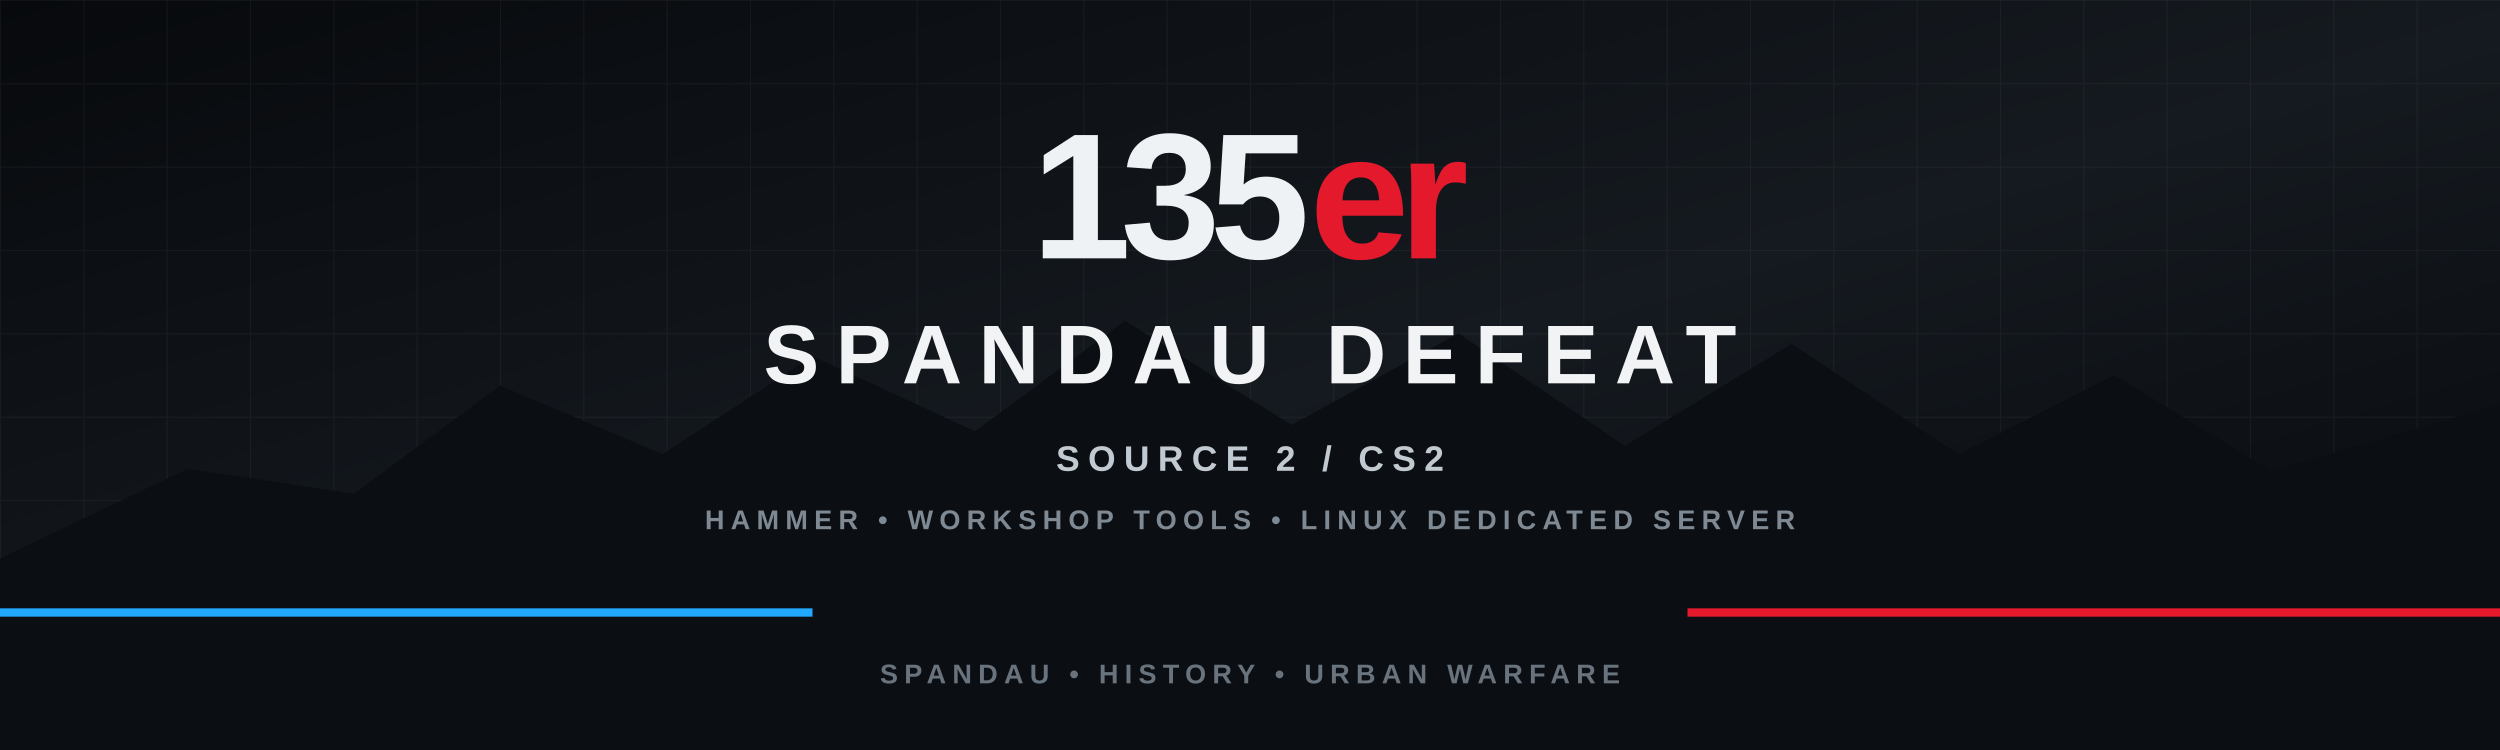
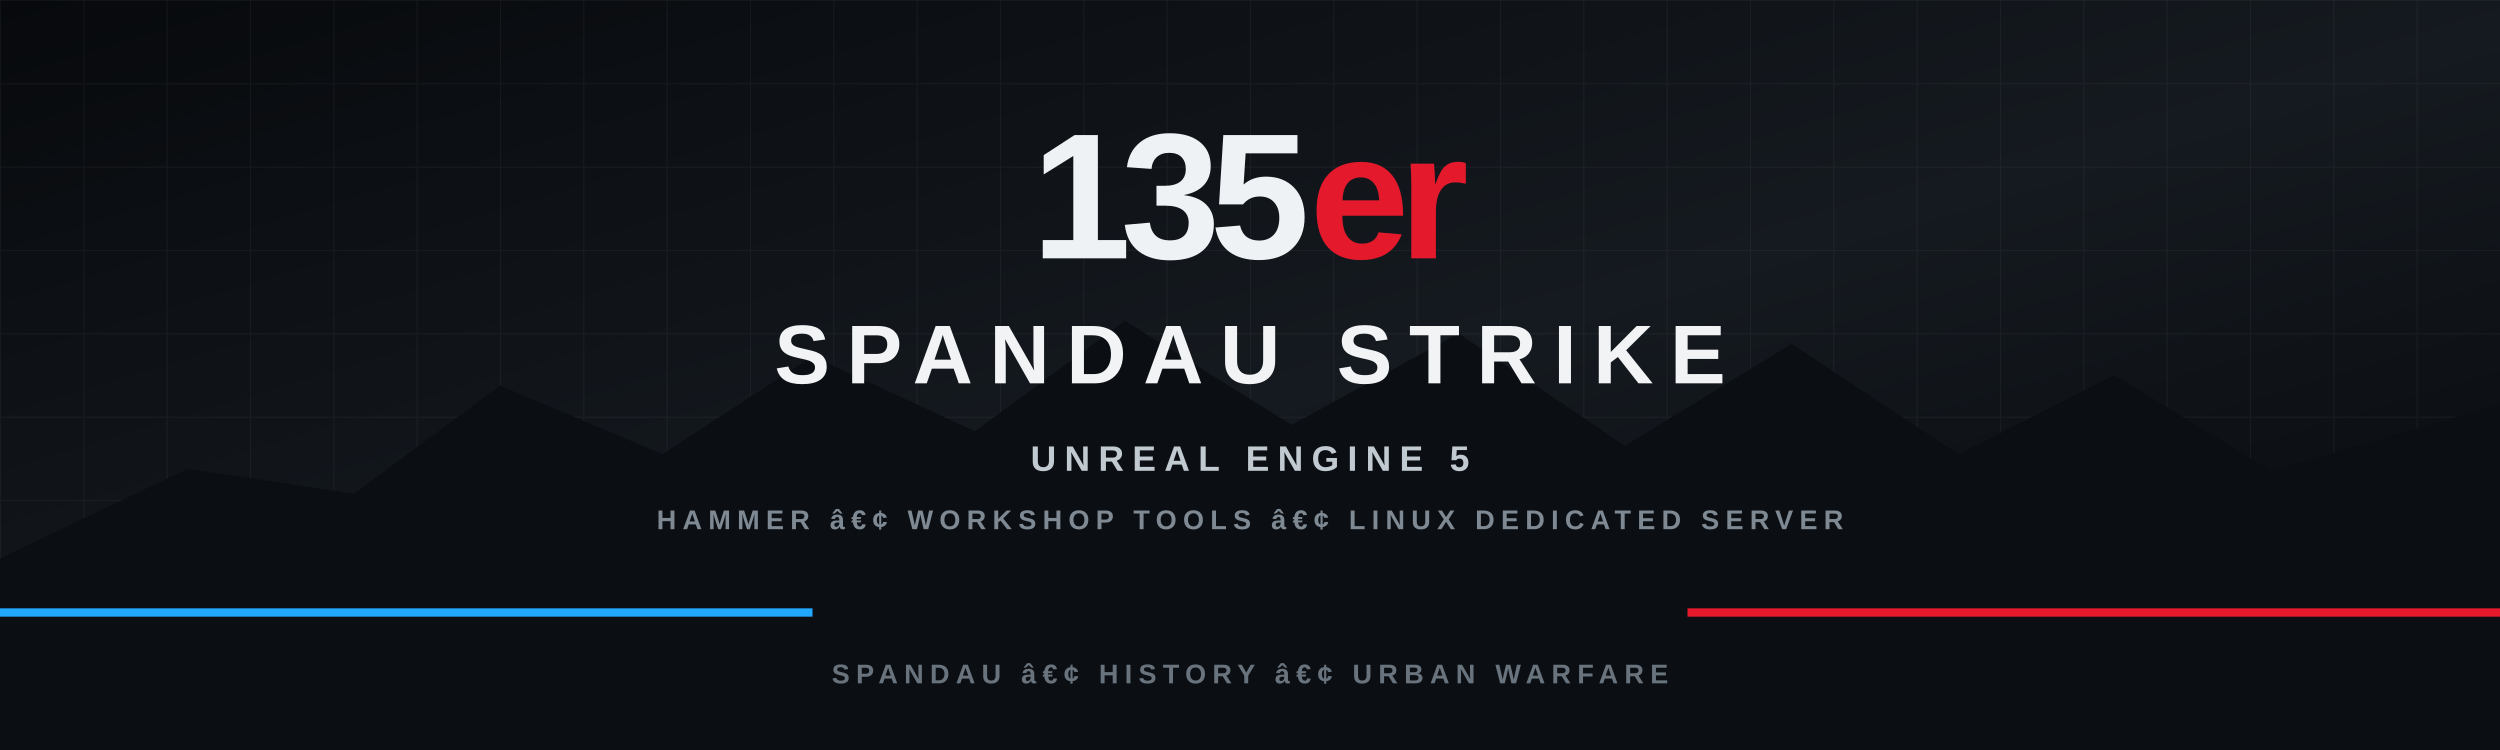
- <svg xmlns="http://www.w3.org/2000/svg" width="1200" height="360" viewBox="0 0 1200 360" role="img" aria-label="135er Spandau Defeat Source 2">
+ <svg xmlns="http://www.w3.org/2000/svg" width="1200" height="360" viewBox="0 0 1200 360" role="img" aria-label="135er Spandau Strike Unreal Engine 5">
  <defs>
    <linearGradient id="bg" x1="0" y1="0" x2="1" y2="1">
      <stop stop-color="#07090c" />
      <stop offset=".52" stop-color="#151a20" />
      <stop offset="1" stop-color="#05070a" />
    </linearGradient>
    <pattern id="grid" width="40" height="40" patternUnits="userSpaceOnUse">
      <path d="M40 0H0V40" fill="none" stroke="#89939d" stroke-opacity=".08" />
    </pattern>
  </defs>
  <rect width="1200" height="360" fill="url(#bg)" />
  <rect width="1200" height="360" fill="url(#grid)" />
  <path d="M0 268L90 225 170 237 240 185 318 218 390 171 468 207 540 154 620 204 700 160 780 214 860 165 940 218 1015 180 1090 226 1200 194V360H0Z" fill="#0b0e12" />
  <path d="M0 294H390" stroke="#22a7ff" stroke-width="4" />
  <path d="M810 294H1200" stroke="#e4192c" stroke-width="4" />
  <text x="600" y="124" text-anchor="middle" fill="#eef2f5" font-family="Arial Black,Arial,sans-serif" font-size="86" font-weight="900" letter-spacing="-5">135<tspan fill="#e4192c">er</tspan>
  </text>
-   <text x="600" y="184" text-anchor="middle" fill="#f1f3f5" font-family="Arial,Helvetica,sans-serif" font-size="40" font-weight="800" letter-spacing="8">SPANDAU DEFEAT</text>
-   <text x="600" y="226" text-anchor="middle" fill="#c2cad1" font-family="Arial,Helvetica,sans-serif" font-size="17" font-weight="700" letter-spacing="4">SOURCE 2 / CS2</text>
-   <text x="600" y="254" text-anchor="middle" fill="#7e8993" font-family="Arial,Helvetica,sans-serif" font-size="13" font-weight="700" letter-spacing="3">HAMMER • WORKSHOP TOOLS • LINUX DEDICATED SERVER</text>
-   <text x="600" y="328" text-anchor="middle" fill="#69737d" font-family="Arial,Helvetica,sans-serif" font-size="13" font-weight="700" letter-spacing="3">SPANDAU • HISTORY • URBAN WARFARE</text>
+   <text x="600" y="184" text-anchor="middle" fill="#f1f3f5" font-family="Arial,Helvetica,sans-serif" font-size="40" font-weight="800" letter-spacing="8">SPANDAU STRIKE</text>
+   <text x="600" y="226" text-anchor="middle" fill="#c2cad1" font-family="Arial,Helvetica,sans-serif" font-size="17" font-weight="700" letter-spacing="4">UNREAL ENGINE 5</text>
+   <text x="600" y="254" text-anchor="middle" fill="#7e8993" font-family="Arial,Helvetica,sans-serif" font-size="13" font-weight="700" letter-spacing="3">HAMMER â€¢ WORKSHOP TOOLS â€¢ LINUX DEDICATED SERVER</text>
+   <text x="600" y="328" text-anchor="middle" fill="#69737d" font-family="Arial,Helvetica,sans-serif" font-size="13" font-weight="700" letter-spacing="3">SPANDAU â€¢ HISTORY â€¢ URBAN WARFARE</text>
</svg>
